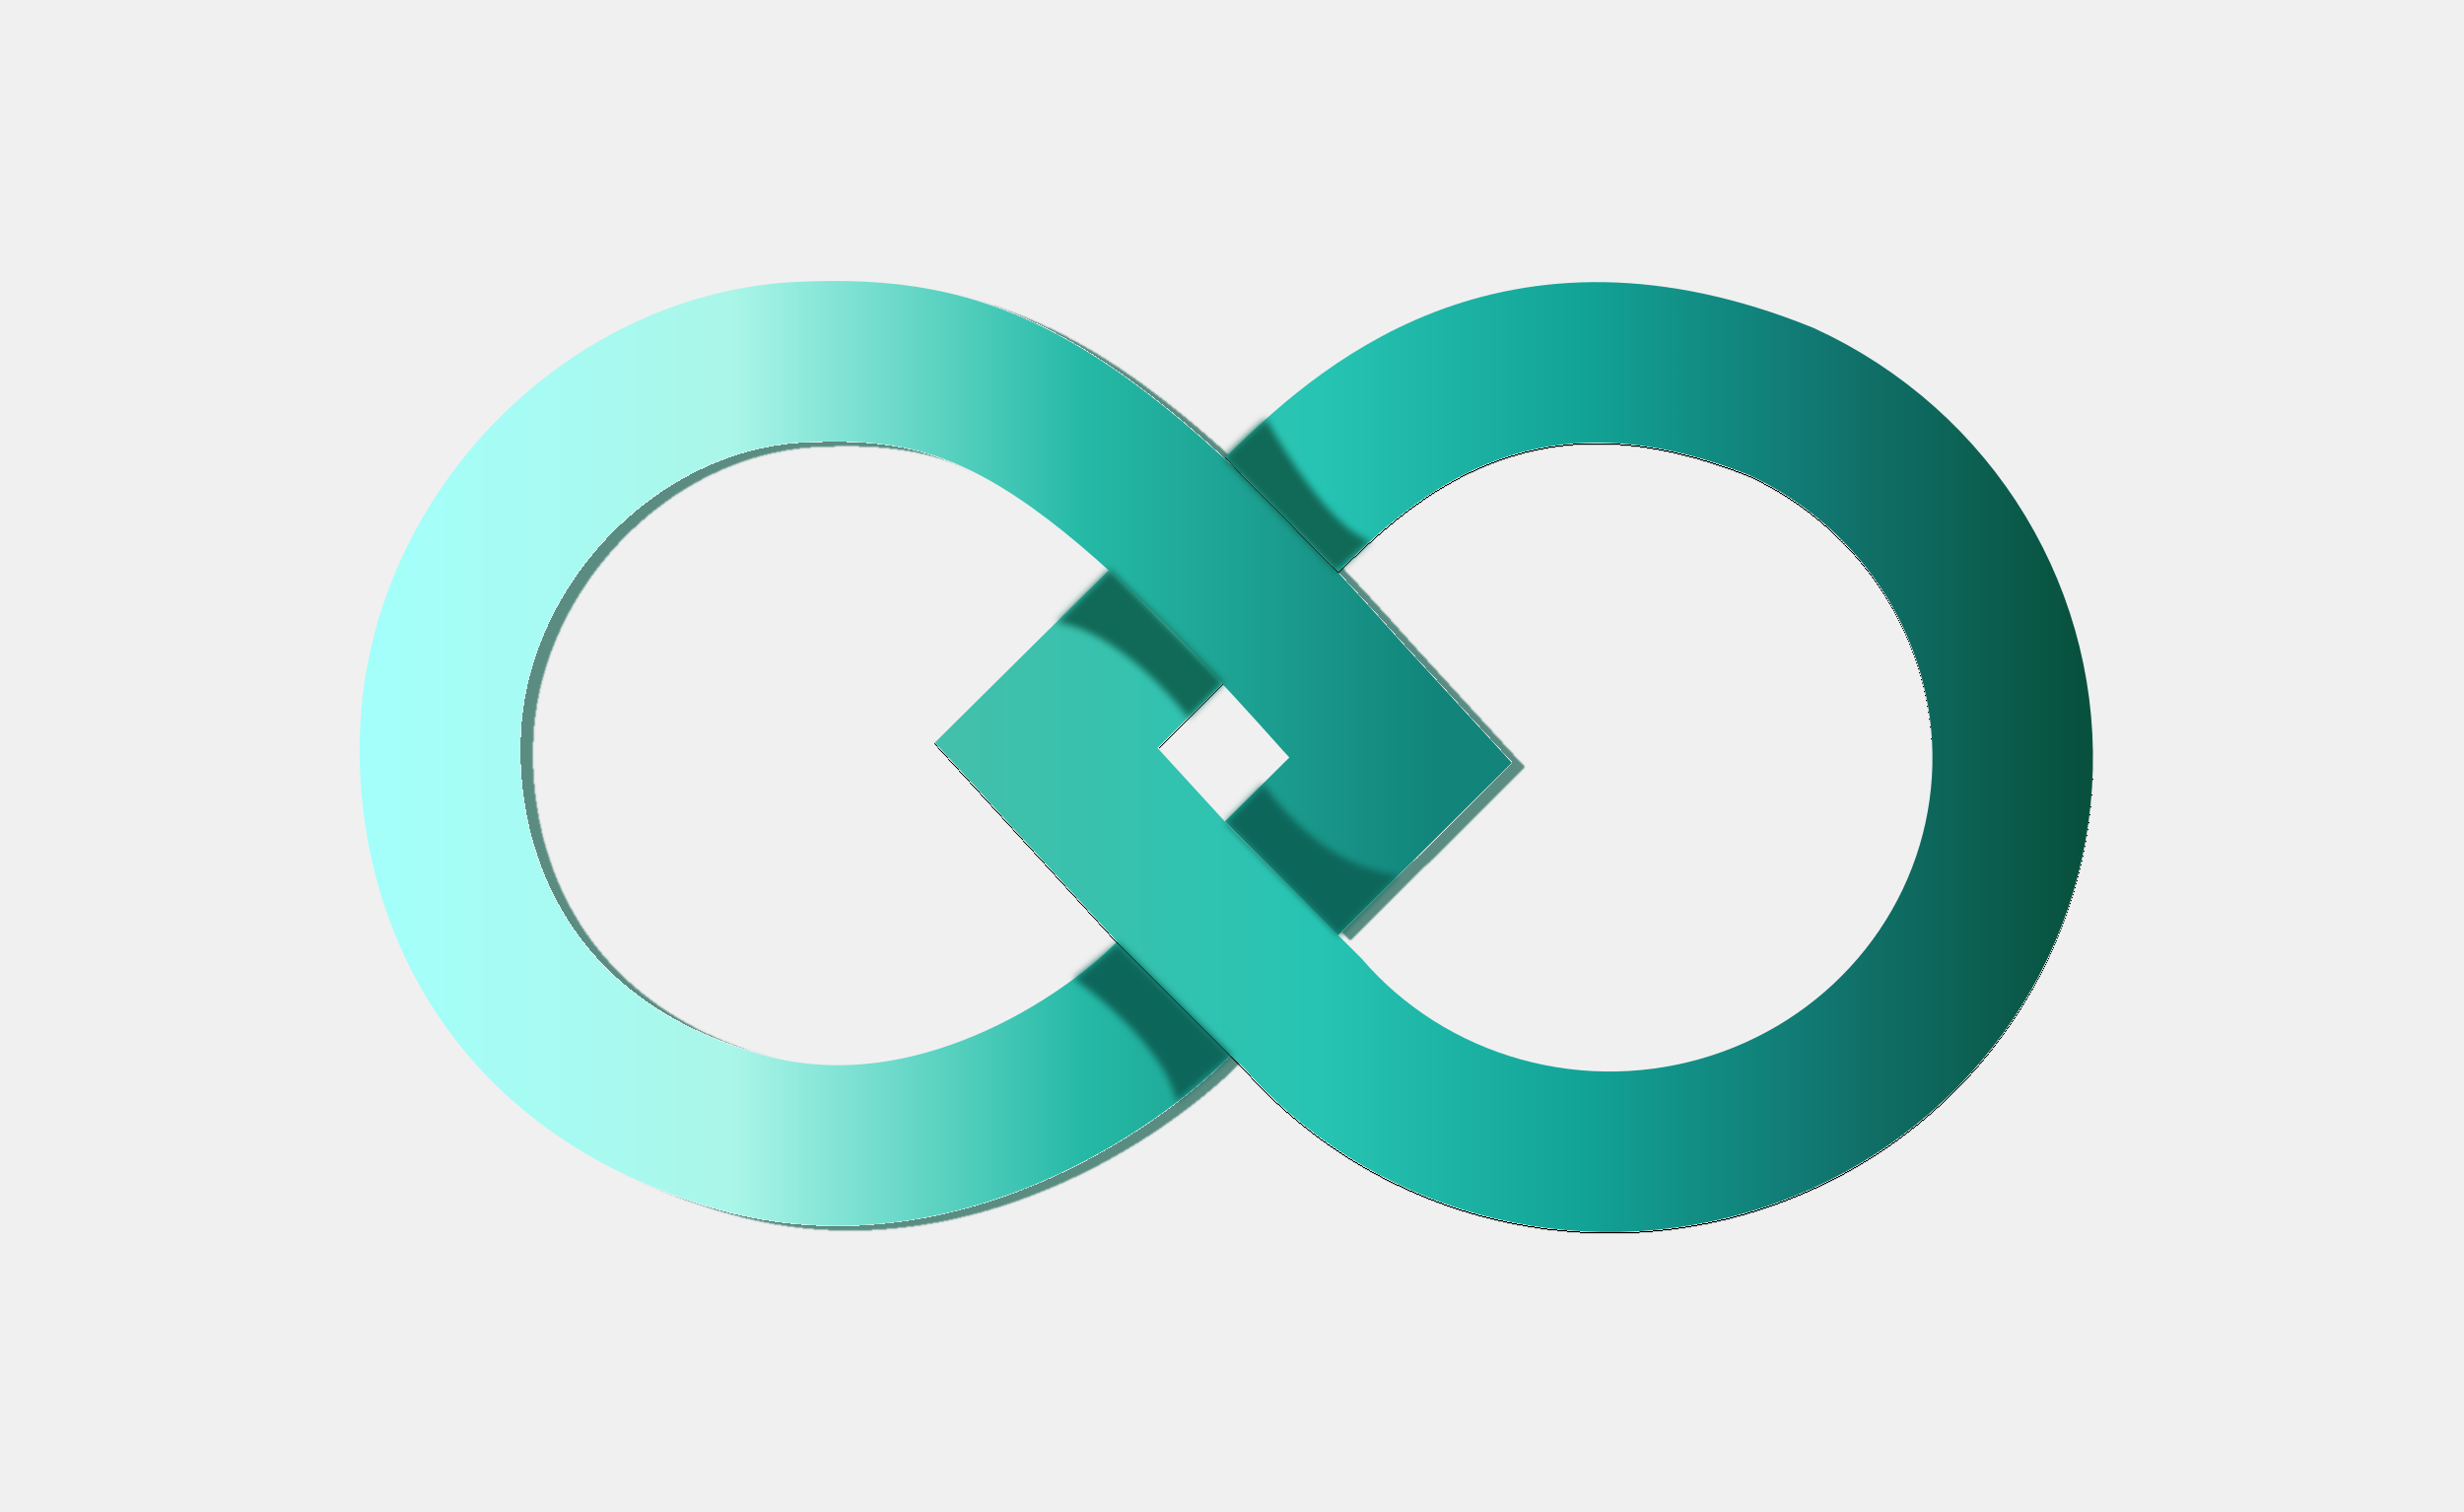
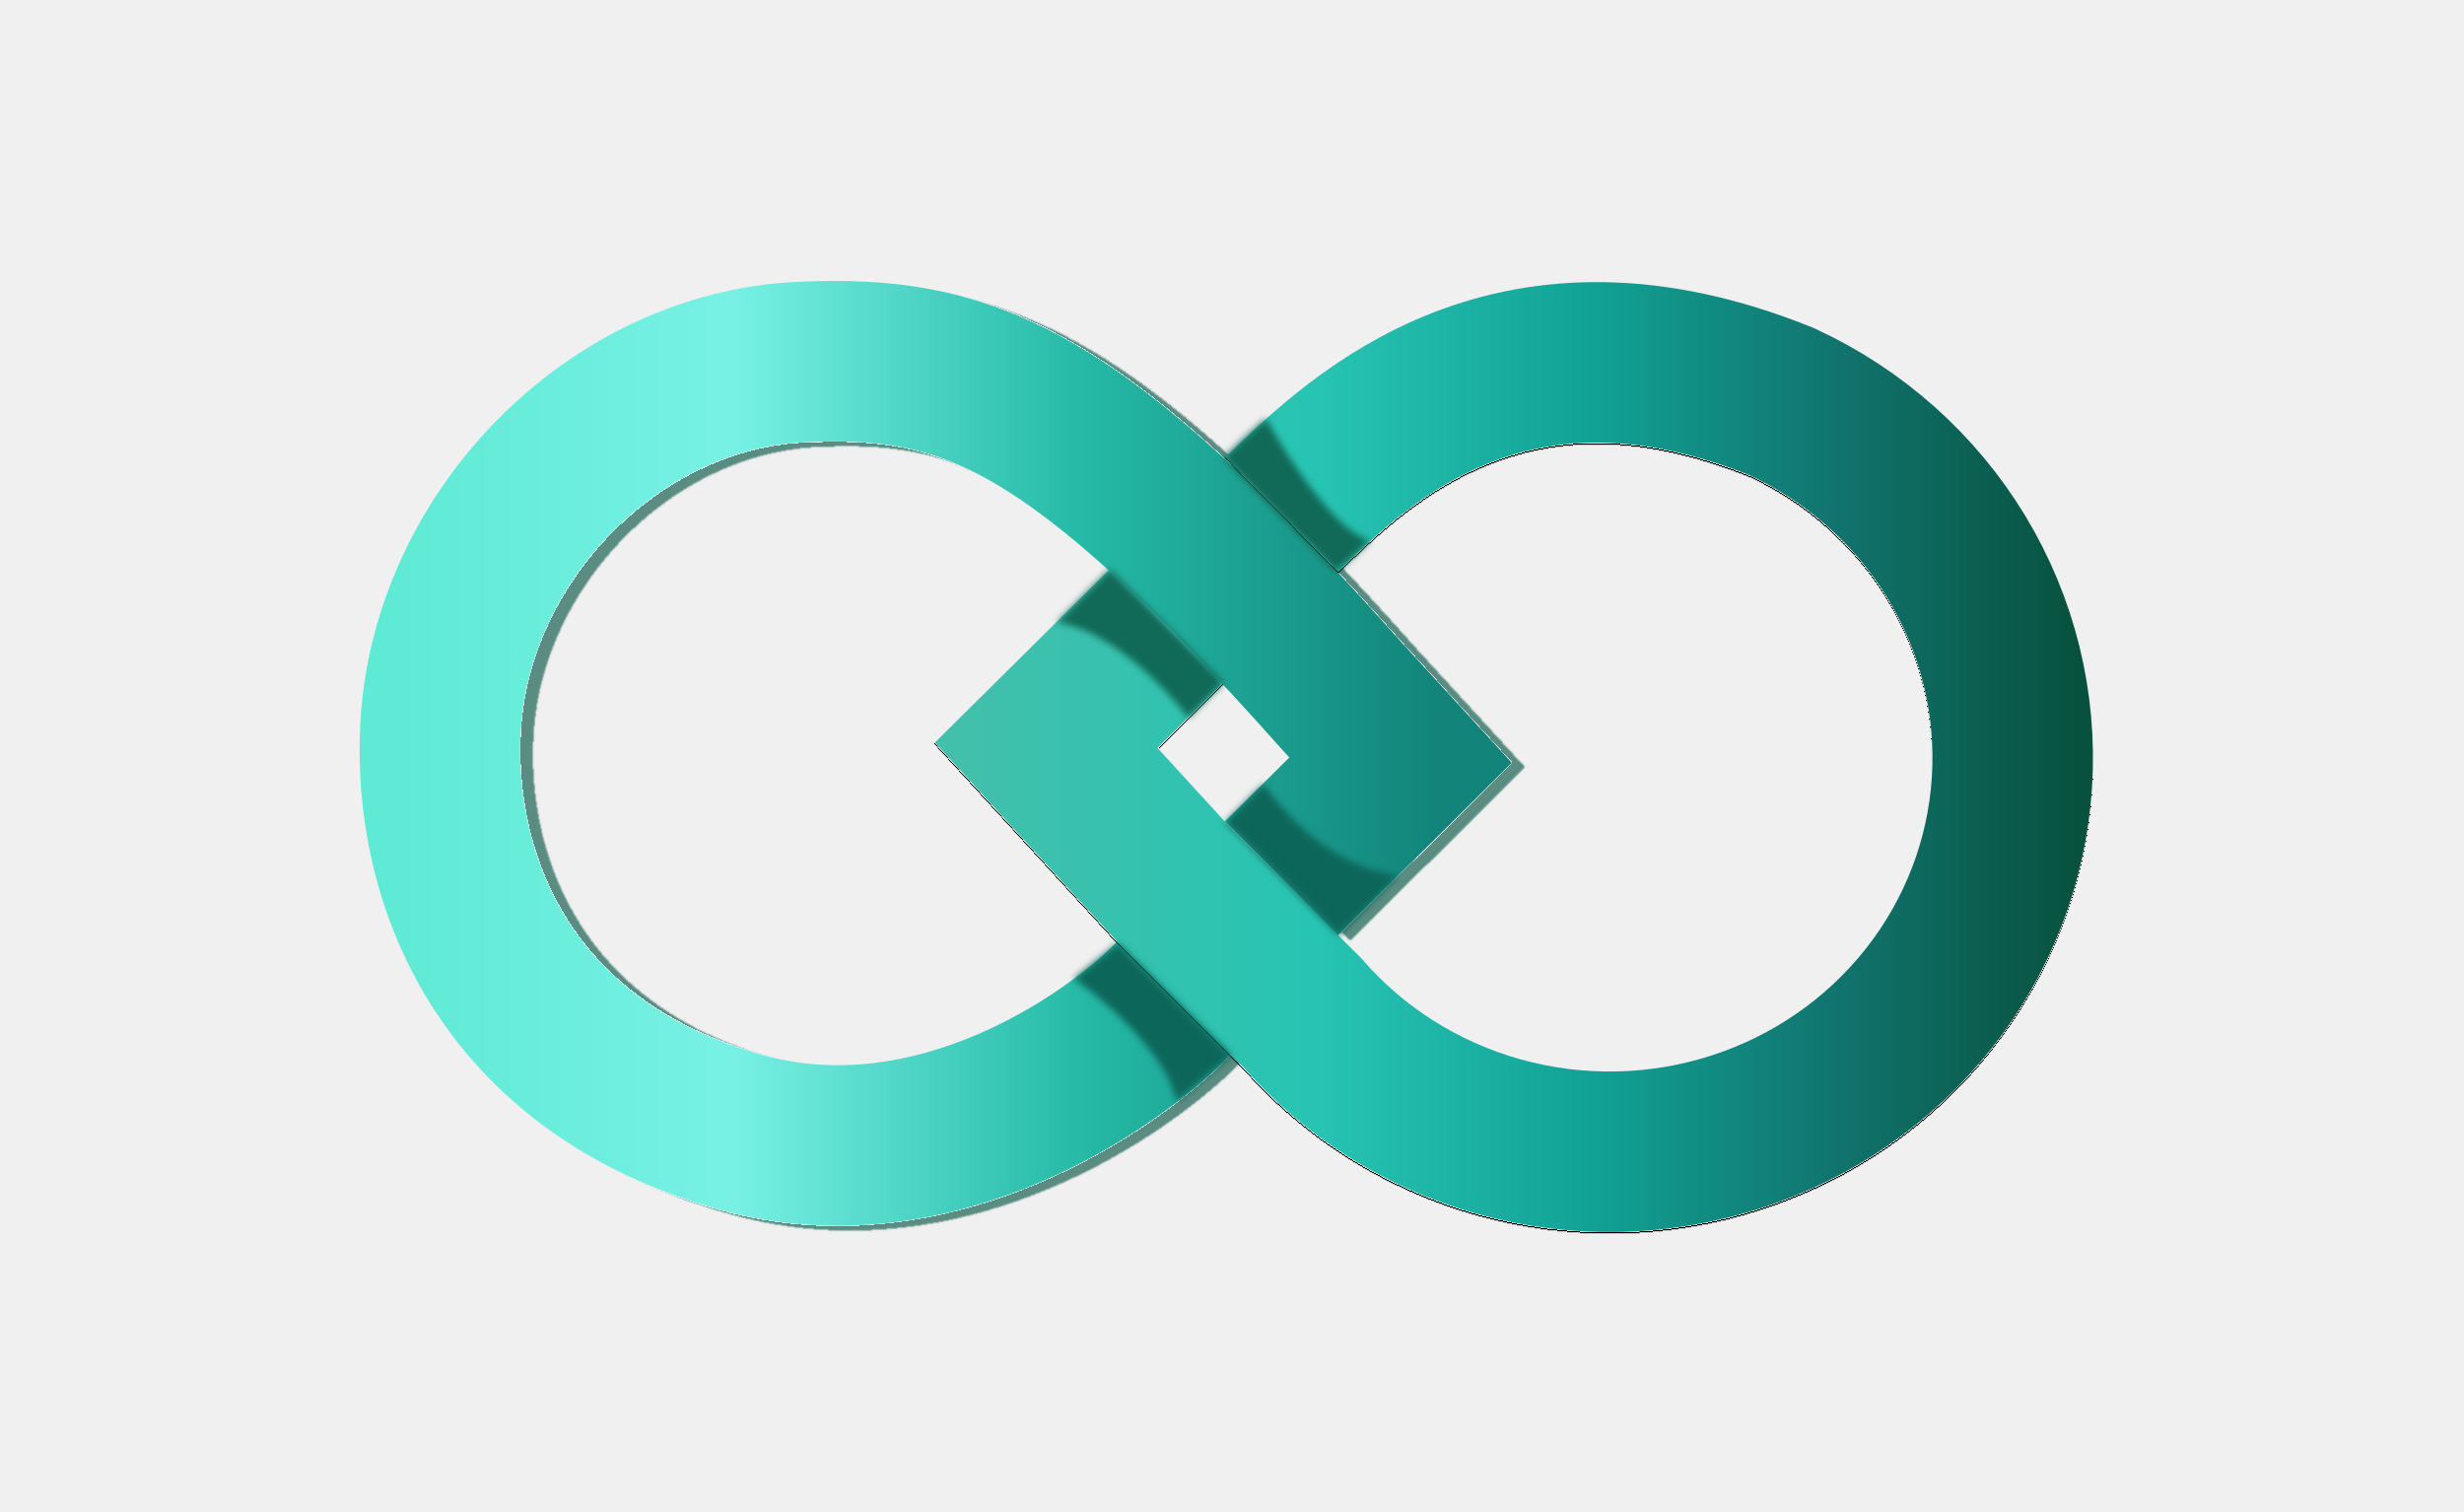
<svg xmlns="http://www.w3.org/2000/svg" width="8367" height="5131" viewBox="0 0 8367 5131" fill="none">
  <g clip-path="url(#clip0_1211_4)">
    <g filter="url(#filter0_d_1211_4)">
      <path d="M3992 3384C3774.6 3609.64 3168.74 4024.3 2521.18 3846.04C1711.73 3623.22 1466.01 2981.63 1496 2465C1533.5 1819 2085.5 1256.5 2724 1229C3284.32 1204.87 3643.13 1335.44 4556.91 2363.7L4756 2581.06L4351.5 2982.5" stroke="url(#paint0_linear_1211_4)" stroke-width="545" />
    </g>
    <g filter="url(#filter1_d_1211_4)">
      <path d="M4418.37 3434.12C4594.45 3638.77 4829.25 3787.14 5092.47 3860.1C5355.68 3933.05 5635.23 3927.24 5895.03 3843.41C6154.83 3759.58 6382.96 3601.58 6549.98 3389.8C6716.99 3178.02 6815.23 2922.19 6832 2655.32C6848.78 2388.44 6783.32 2122.78 6644.09 1892.62C6504.85 1662.45 6298.23 1478.35 6050.88 1364.08C5146.5 998.546 4635 1469 4353.5 1746M4433.68 3450.28L3988.16 3006.23L3552.5 2530.5L3960.5 2126.05" stroke="url(#paint1_linear_1211_4)" stroke-width="545" />
    </g>
    <g filter="url(#filter2_f_1211_4)">
      <path d="M3995 3741.5C3964.6 3580.7 3750.17 3395 3647 3324L3797 3202L4183 3584L3995 3741.5Z" fill="#0D665A" />
    </g>
    <g filter="url(#filter3_f_1211_4)">
      <path d="M4291 2662.5L4162 2792L4547 3177L4749 2971.5C4515 2946.3 4350 2747 4291 2662.5Z" fill="#0D665A" />
    </g>
    <g filter="url(#filter4_f_1211_4)">
      <path d="M4155 2317L3769 1933L3589.5 2114C3767.1 2137.2 3961.67 2338.83 4034.5 2437.5L4155 2317Z" fill="#116957" />
    </g>
    <g filter="url(#filter5_f_1211_4)">
      <path d="M4299.5 1422C4263.5 1451.6 4184 1524.5 4155 1556.5L4537.5 1942.5L4652.5 1836.5C4532.9 1802.9 4367.33 1546.17 4299.5 1422Z" fill="#116957" />
    </g>
  </g>
  <defs>
    <filter id="filter0_d_1211_4" x="1221.11" y="953.975" width="3961.77" height="3230.05" filterUnits="userSpaceOnUse" color-interpolation-filters="sRGB">
      <feFlood flood-opacity="0" result="BackgroundImageFix" />
      <feColorMatrix in="SourceAlpha" type="matrix" values="0 0 0 0 0 0 0 0 0 0 0 0 0 0 0 0 0 0 127 0" result="hardAlpha" />
      <feOffset dx="42" dy="15" />
      <feGaussianBlur stdDeviation="3.55" />
      <feComposite in2="hardAlpha" operator="out" />
      <feColorMatrix type="matrix" values="0 0 0 0 0.021 0 0 0 0 0.325 0 0 0 0 0.264 0 0 0 0.64 0" />
      <feBlend mode="normal" in2="BackgroundImageFix" result="effect1_dropShadow_1211_4" />
      <feBlend mode="normal" in="SourceGraphic" in2="effect1_dropShadow_1211_4" result="shape" />
    </filter>
    <filter id="filter1_d_1211_4" x="3170.64" y="957.904" width="3940.44" height="3233.45" filterUnits="userSpaceOnUse" color-interpolation-filters="sRGB">
      <feFlood flood-opacity="0" result="BackgroundImageFix" />
      <feColorMatrix in="SourceAlpha" type="matrix" values="0 0 0 0 0 0 0 0 0 0 0 0 0 0 0 0 0 0 127 0" result="hardAlpha" />
      <feOffset dy="4" />
      <feGaussianBlur stdDeviation="2" />
      <feComposite in2="hardAlpha" operator="out" />
      <feColorMatrix type="matrix" values="0 0 0 0 0 0 0 0 0 0 0 0 0 0 0 0 0 0 1 0" />
      <feBlend mode="normal" in2="BackgroundImageFix" result="effect1_dropShadow_1211_4" />
      <feBlend mode="normal" in="SourceGraphic" in2="effect1_dropShadow_1211_4" result="shape" />
    </filter>
    <filter id="filter2_f_1211_4" x="3620.9" y="3175.9" width="588.2" height="591.7" filterUnits="userSpaceOnUse" color-interpolation-filters="sRGB">
      <feFlood flood-opacity="0" result="BackgroundImageFix" />
      <feBlend mode="normal" in="SourceGraphic" in2="BackgroundImageFix" result="shape" />
      <feGaussianBlur stdDeviation="13.05" result="effect1_foregroundBlur_1211_4" />
    </filter>
    <filter id="filter3_f_1211_4" x="4135.9" y="2636.4" width="639.2" height="566.7" filterUnits="userSpaceOnUse" color-interpolation-filters="sRGB">
      <feFlood flood-opacity="0" result="BackgroundImageFix" />
      <feBlend mode="normal" in="SourceGraphic" in2="BackgroundImageFix" result="shape" />
      <feGaussianBlur stdDeviation="13.05" result="effect1_foregroundBlur_1211_4" />
    </filter>
    <filter id="filter4_f_1211_4" x="3563.5" y="1907" width="617.5" height="556.5" filterUnits="userSpaceOnUse" color-interpolation-filters="sRGB">
      <feFlood flood-opacity="0" result="BackgroundImageFix" />
      <feBlend mode="normal" in="SourceGraphic" in2="BackgroundImageFix" result="shape" />
      <feGaussianBlur stdDeviation="13" result="effect1_foregroundBlur_1211_4" />
    </filter>
    <filter id="filter5_f_1211_4" x="4129" y="1396" width="549.5" height="572.5" filterUnits="userSpaceOnUse" color-interpolation-filters="sRGB">
      <feFlood flood-opacity="0" result="BackgroundImageFix" />
      <feBlend mode="normal" in="SourceGraphic" in2="BackgroundImageFix" result="shape" />
      <feGaussianBlur stdDeviation="13" result="effect1_foregroundBlur_1211_4" />
    </filter>
    <linearGradient id="paint0_linear_1211_4" x1="4892" y1="2542" x2="1308.5" y2="2542" gradientUnits="userSpaceOnUse">
      <stop stop-color="#12847A" />
      <stop offset="0.339" stop-color="#25B9A6" />
-       <stop offset="0.671" stop-color="#AAF6E9" />
-       <stop offset="1" stop-color="#A4FFFA" />
+       <stop offset="0.671" stop-color="#78F1E4" />
+       <stop offset="1" stop-color="#5EEAD4" />
    </linearGradient>
    <linearGradient id="paint1_linear_1211_4" x1="3264.5" y1="2573.55" x2="7055.92" y2="2573.63" gradientUnits="userSpaceOnUse">
      <stop stop-color="#42C0AB" />
      <stop offset="0.322" stop-color="#27C4B3" />
      <stop offset="0.558" stop-color="#12A396" />
      <stop offset="0.773" stop-color="#117670" />
      <stop offset="1" stop-color="#08513E" />
    </linearGradient>
    <clipPath id="clip0_1211_4">
      <rect width="8366.47" height="5130.15" fill="white" />
    </clipPath>
  </defs>
</svg>
